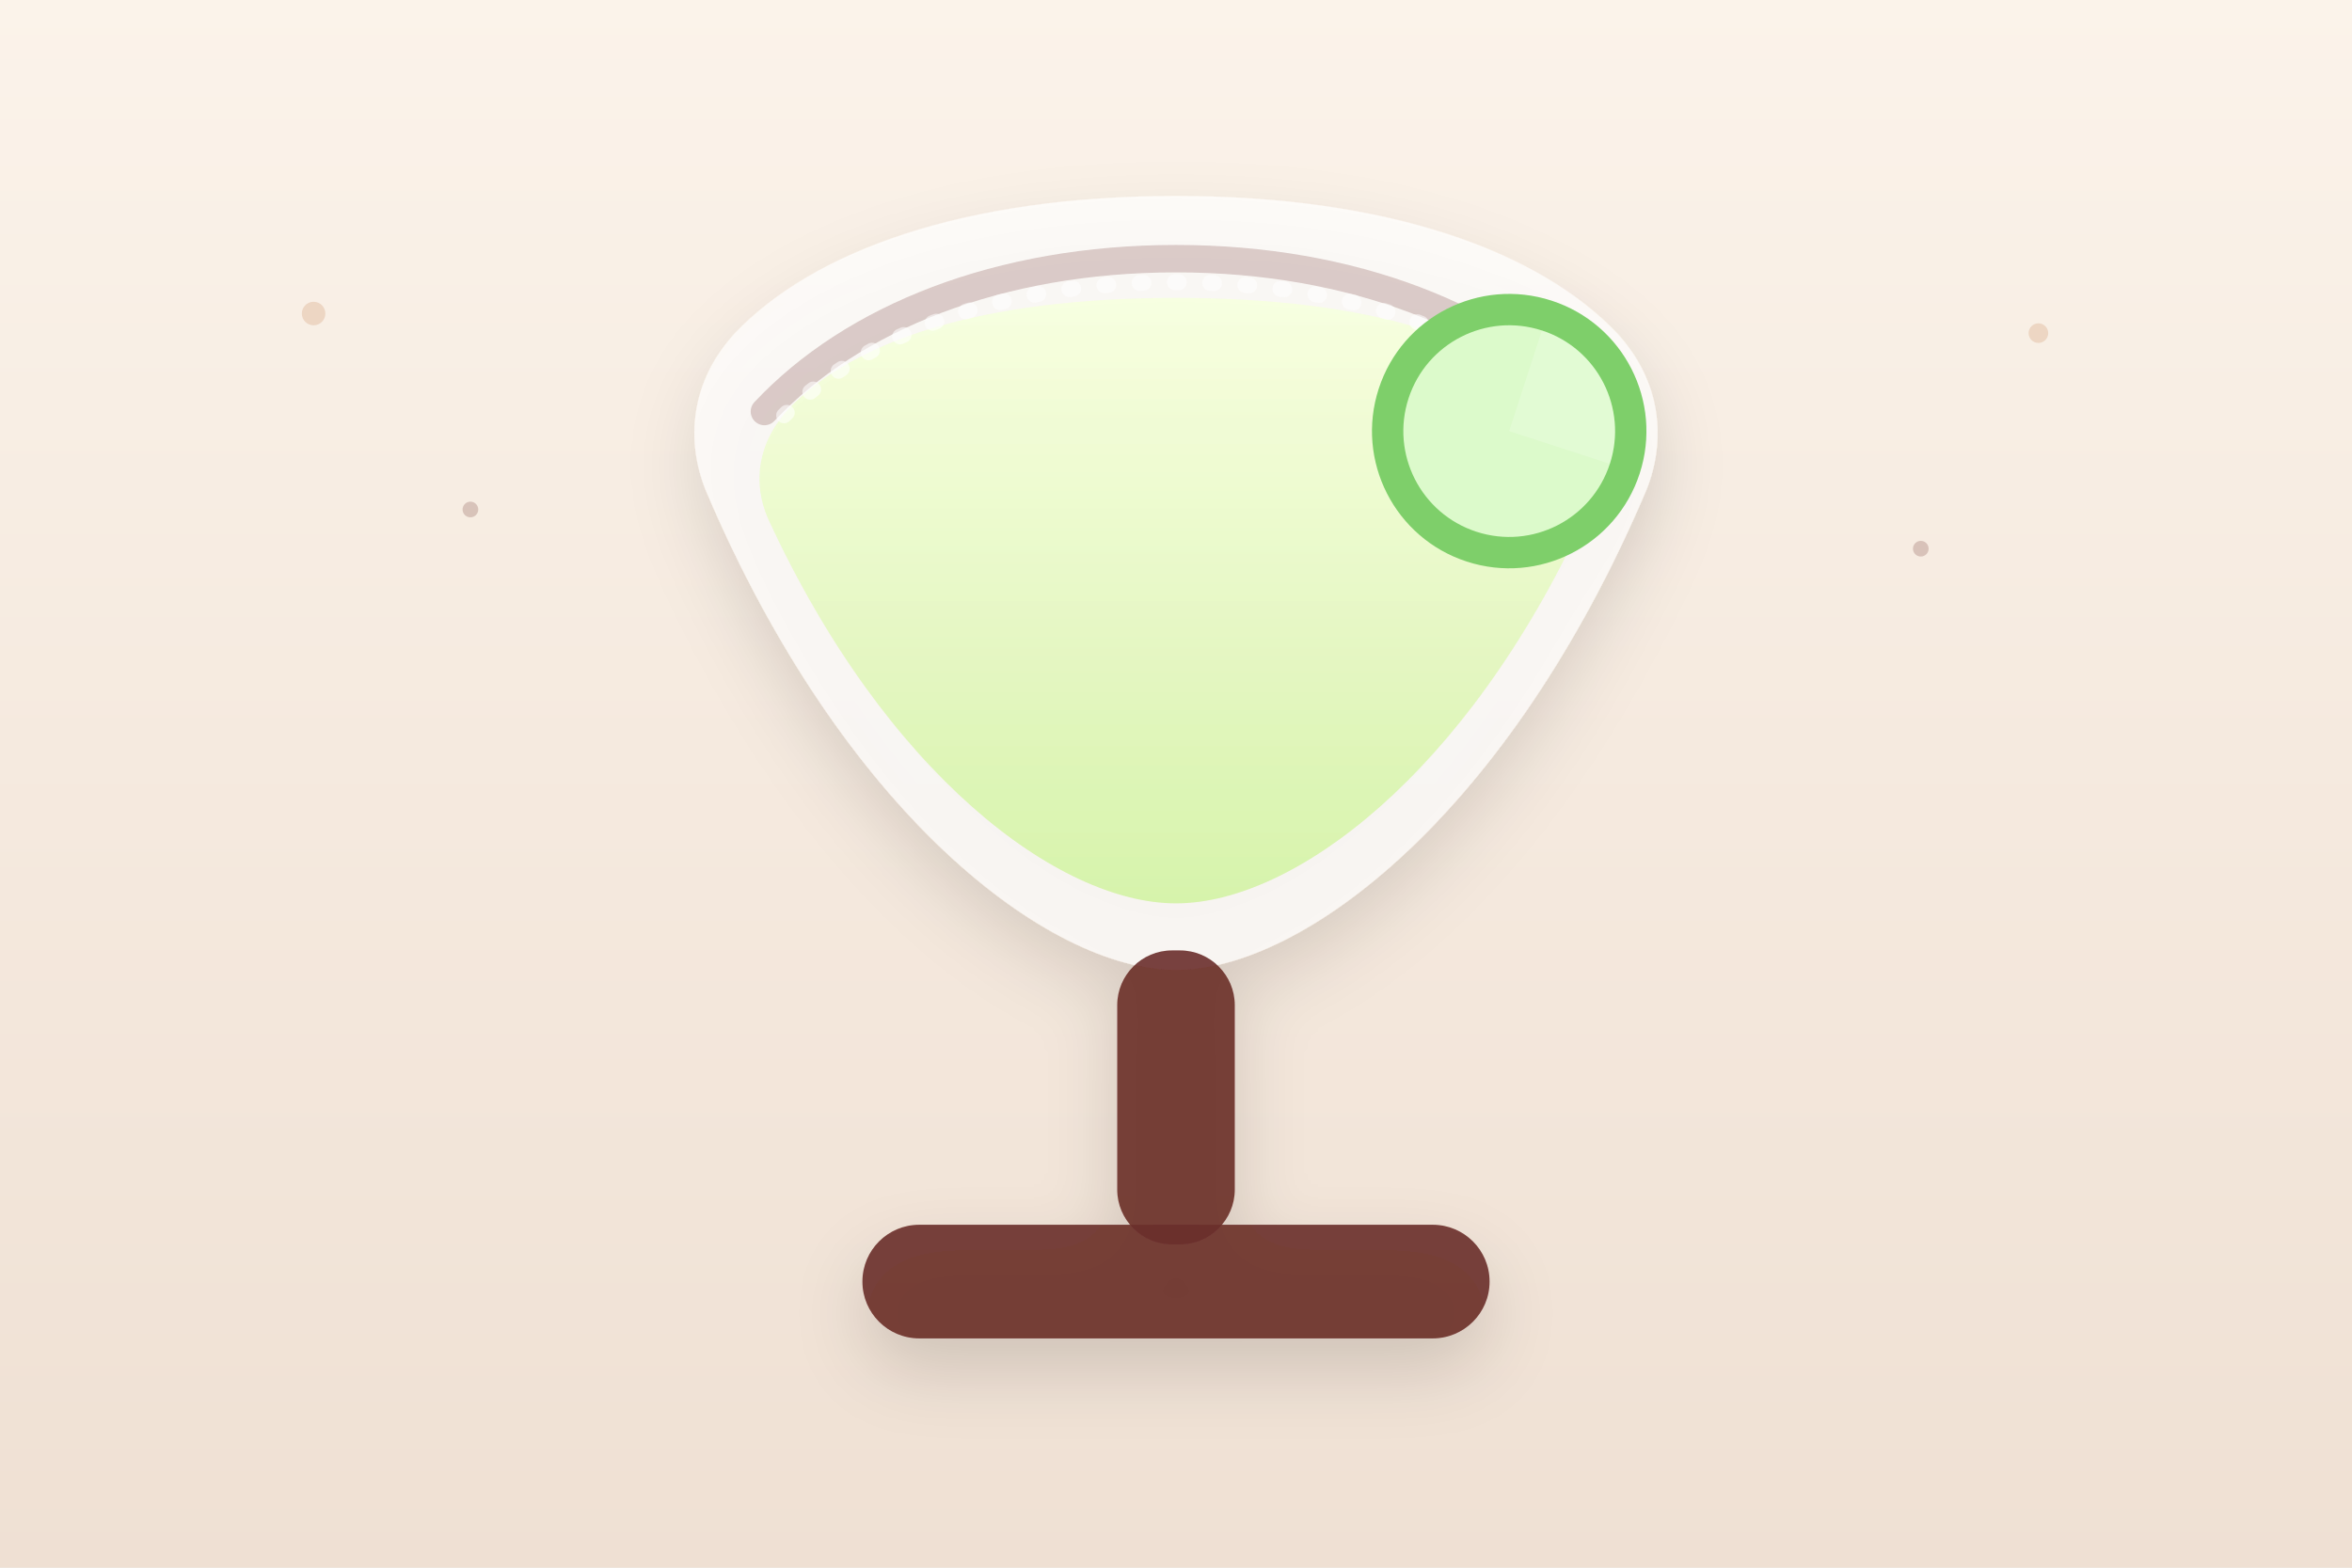
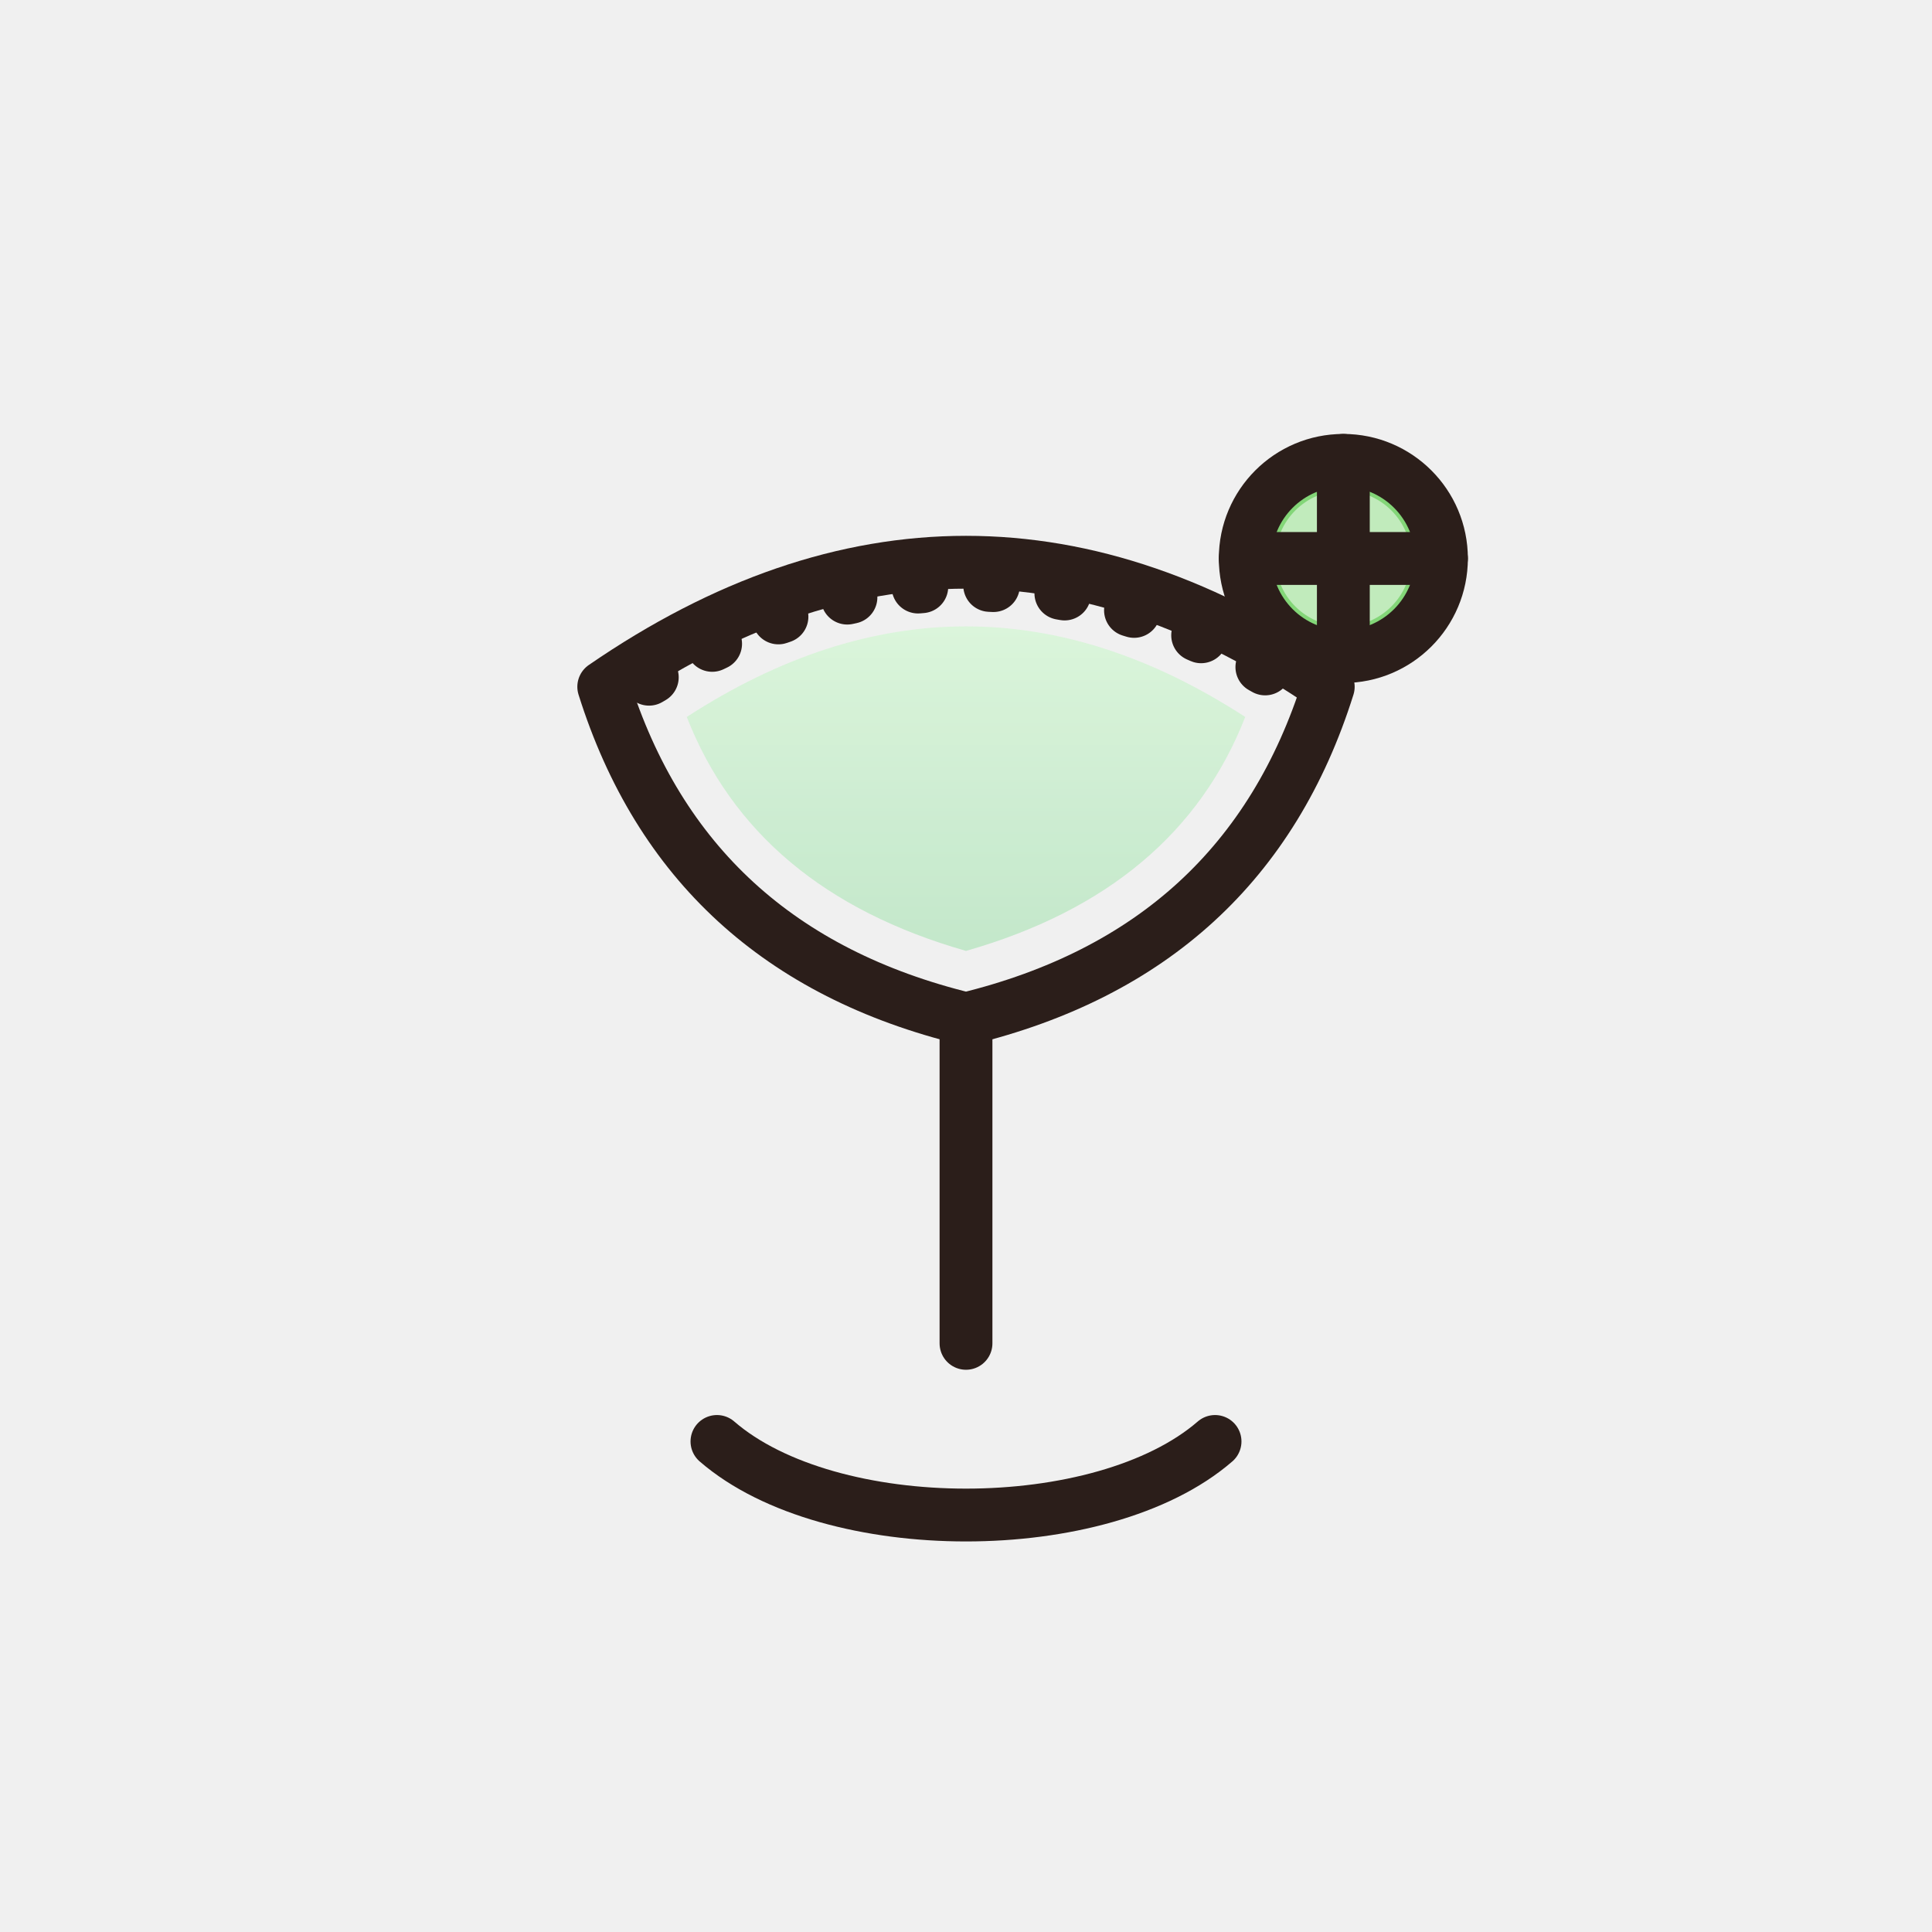
- <svg xmlns="http://www.w3.org/2000/svg" viewBox="0 0 1200 800" role="img" aria-label="Margarita in a coupette glass">
+ <svg xmlns="http://www.w3.org/2000/svg" viewBox="0 0 512 512" role="img" aria-label="Margarita">
  <defs>
-     <linearGradient id="bg" x1="0" y1="0" x2="0" y2="1">
-       <stop offset="0" stop-color="#fbf3ea" />
-       <stop offset="1" stop-color="#efe0d3" />
+     <linearGradient id="marg" x1="0" y1="0" x2="0" y2="1">
+       <stop offset="0" stop-color="#d9f5d9" />
+       <stop offset="1" stop-color="#bfe6c7" />
    </linearGradient>
-     <linearGradient id="drink" x1="0" y1="0" x2="0" y2="1">
-       <stop offset="0" stop-color="#f7ffe0" />
-       <stop offset="1" stop-color="#d6f2a8" />
-     </linearGradient>
-     <filter id="shadow" x="-20%" y="-20%" width="140%" height="140%">
-       <feDropShadow dx="0" dy="16" stdDeviation="18" flood-color="#000" flood-opacity="0.16" />
-     </filter>
  </defs>
-   <rect width="1200" height="800" fill="url(#bg)" />
-   <g opacity="0.22">
-     <circle cx="160" cy="160" r="6" fill="#c47b4a" />
-     <circle cx="240" cy="260" r="4" fill="#6a2e2a" />
-     <circle cx="1040" cy="170" r="5" fill="#c47b4a" />
-     <circle cx="980" cy="280" r="4" fill="#6a2e2a" />
-   </g>
-   <g filter="url(#shadow)">
-     <path d="M360 250c70 165 175 245 240 245s170-80 240-245c10-25 8-55-15-80-40-42-117-70-225-70s-185 28-225 70c-23 25-25 55-15 80z" fill="#fff" opacity="0.70" />
-     <path d="M392 265c60 130 148 196 208 196s148-66 208-196c8-18 6-39-11-57-33-34-97-56-197-56s-164 22-197 56c-17 18-19 39-11 57z" fill="url(#drink)" opacity="0.95" />
-     <path d="M390 210c45-48 120-78 210-78s165 30 210 78" fill="none" stroke="#6a2e2a" stroke-opacity="0.22" stroke-width="14" stroke-linecap="round" />
-     <path d="M400 212c42-42 112-68 200-68s158 26 200 68" fill="none" stroke="#fff" stroke-opacity="0.55" stroke-width="8" stroke-linecap="round" stroke-dasharray="2 16" />
-     <rect x="570" y="485" width="60" height="150" rx="28" fill="#6a2e2a" opacity="0.90" />
-     <rect x="440" y="625" width="320" height="58" rx="29" fill="#6a2e2a" opacity="0.90" />
-     <g transform="translate(770 220) rotate(18)">
-       <circle cx="0" cy="0" r="70" fill="#7ecf6a" />
-       <circle cx="0" cy="0" r="54" fill="#e7ffd6" opacity="0.9" />
-       <path d="M0-54 A54 54 0 0 1 54 0 L0 0 Z" fill="#fff" opacity="0.18" />
-     </g>
+   <path d="M182 190 Q256 142 330 190 Q312 236 256 252 Q200 236 182 190 Z" fill="url(#marg)" opacity="0.92" />
+   <circle cx="356" cy="148" r="26" fill="#77d36a" opacity="0.9" />
+   <circle cx="356" cy="148" r="18" fill="#ffffff" opacity="0.5" />
+   <g fill="none" stroke="#2b1e1a" stroke-width="14" stroke-linecap="round" stroke-linejoin="round">
+     <path d="M160 182 Q256 116 352 182 Q330 252 256 270 Q182 252 160 182 Z" />
+     <path d="M172 180 Q256 130 340 180" stroke-dasharray="1 18" />
+     <path d="M256 270 L256 356" />
+     <path d="M190 382 C220 408 292 408 322 382" />
+     <circle cx="356" cy="148" r="26" />
+     <path d="M356 122 L356 174" />
+     <path d="M330 148 L382 148" />
  </g>
</svg>
